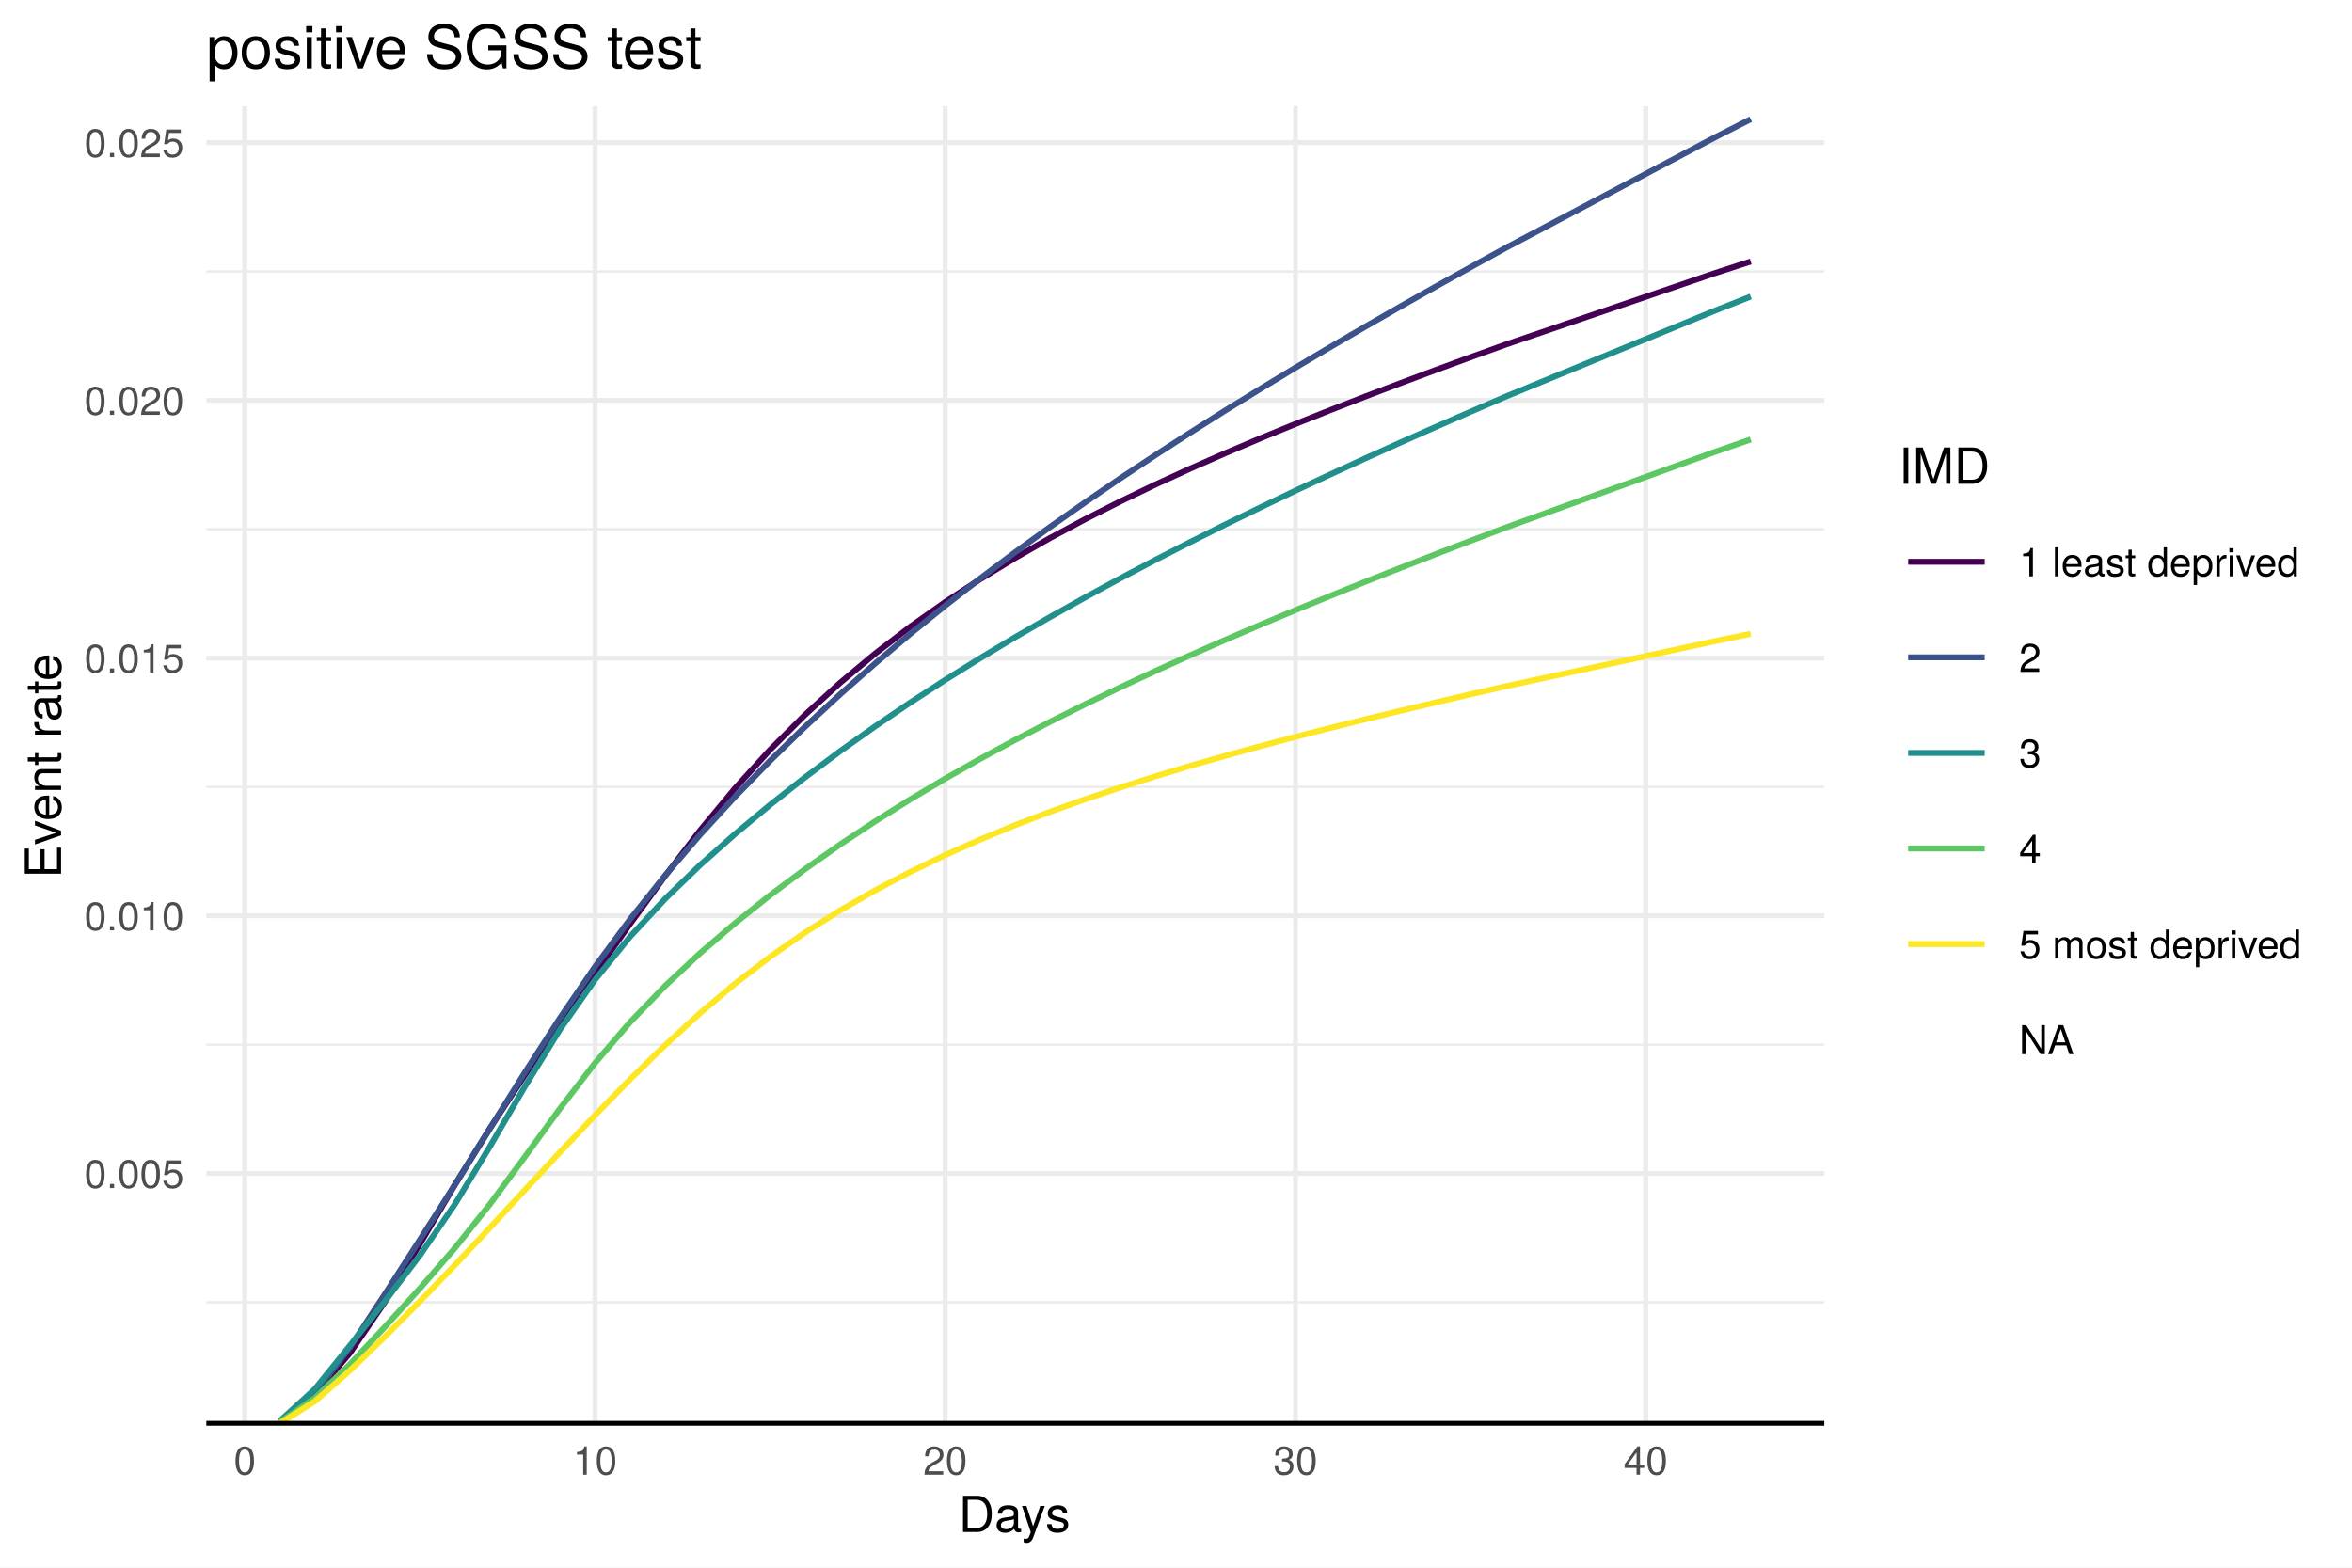
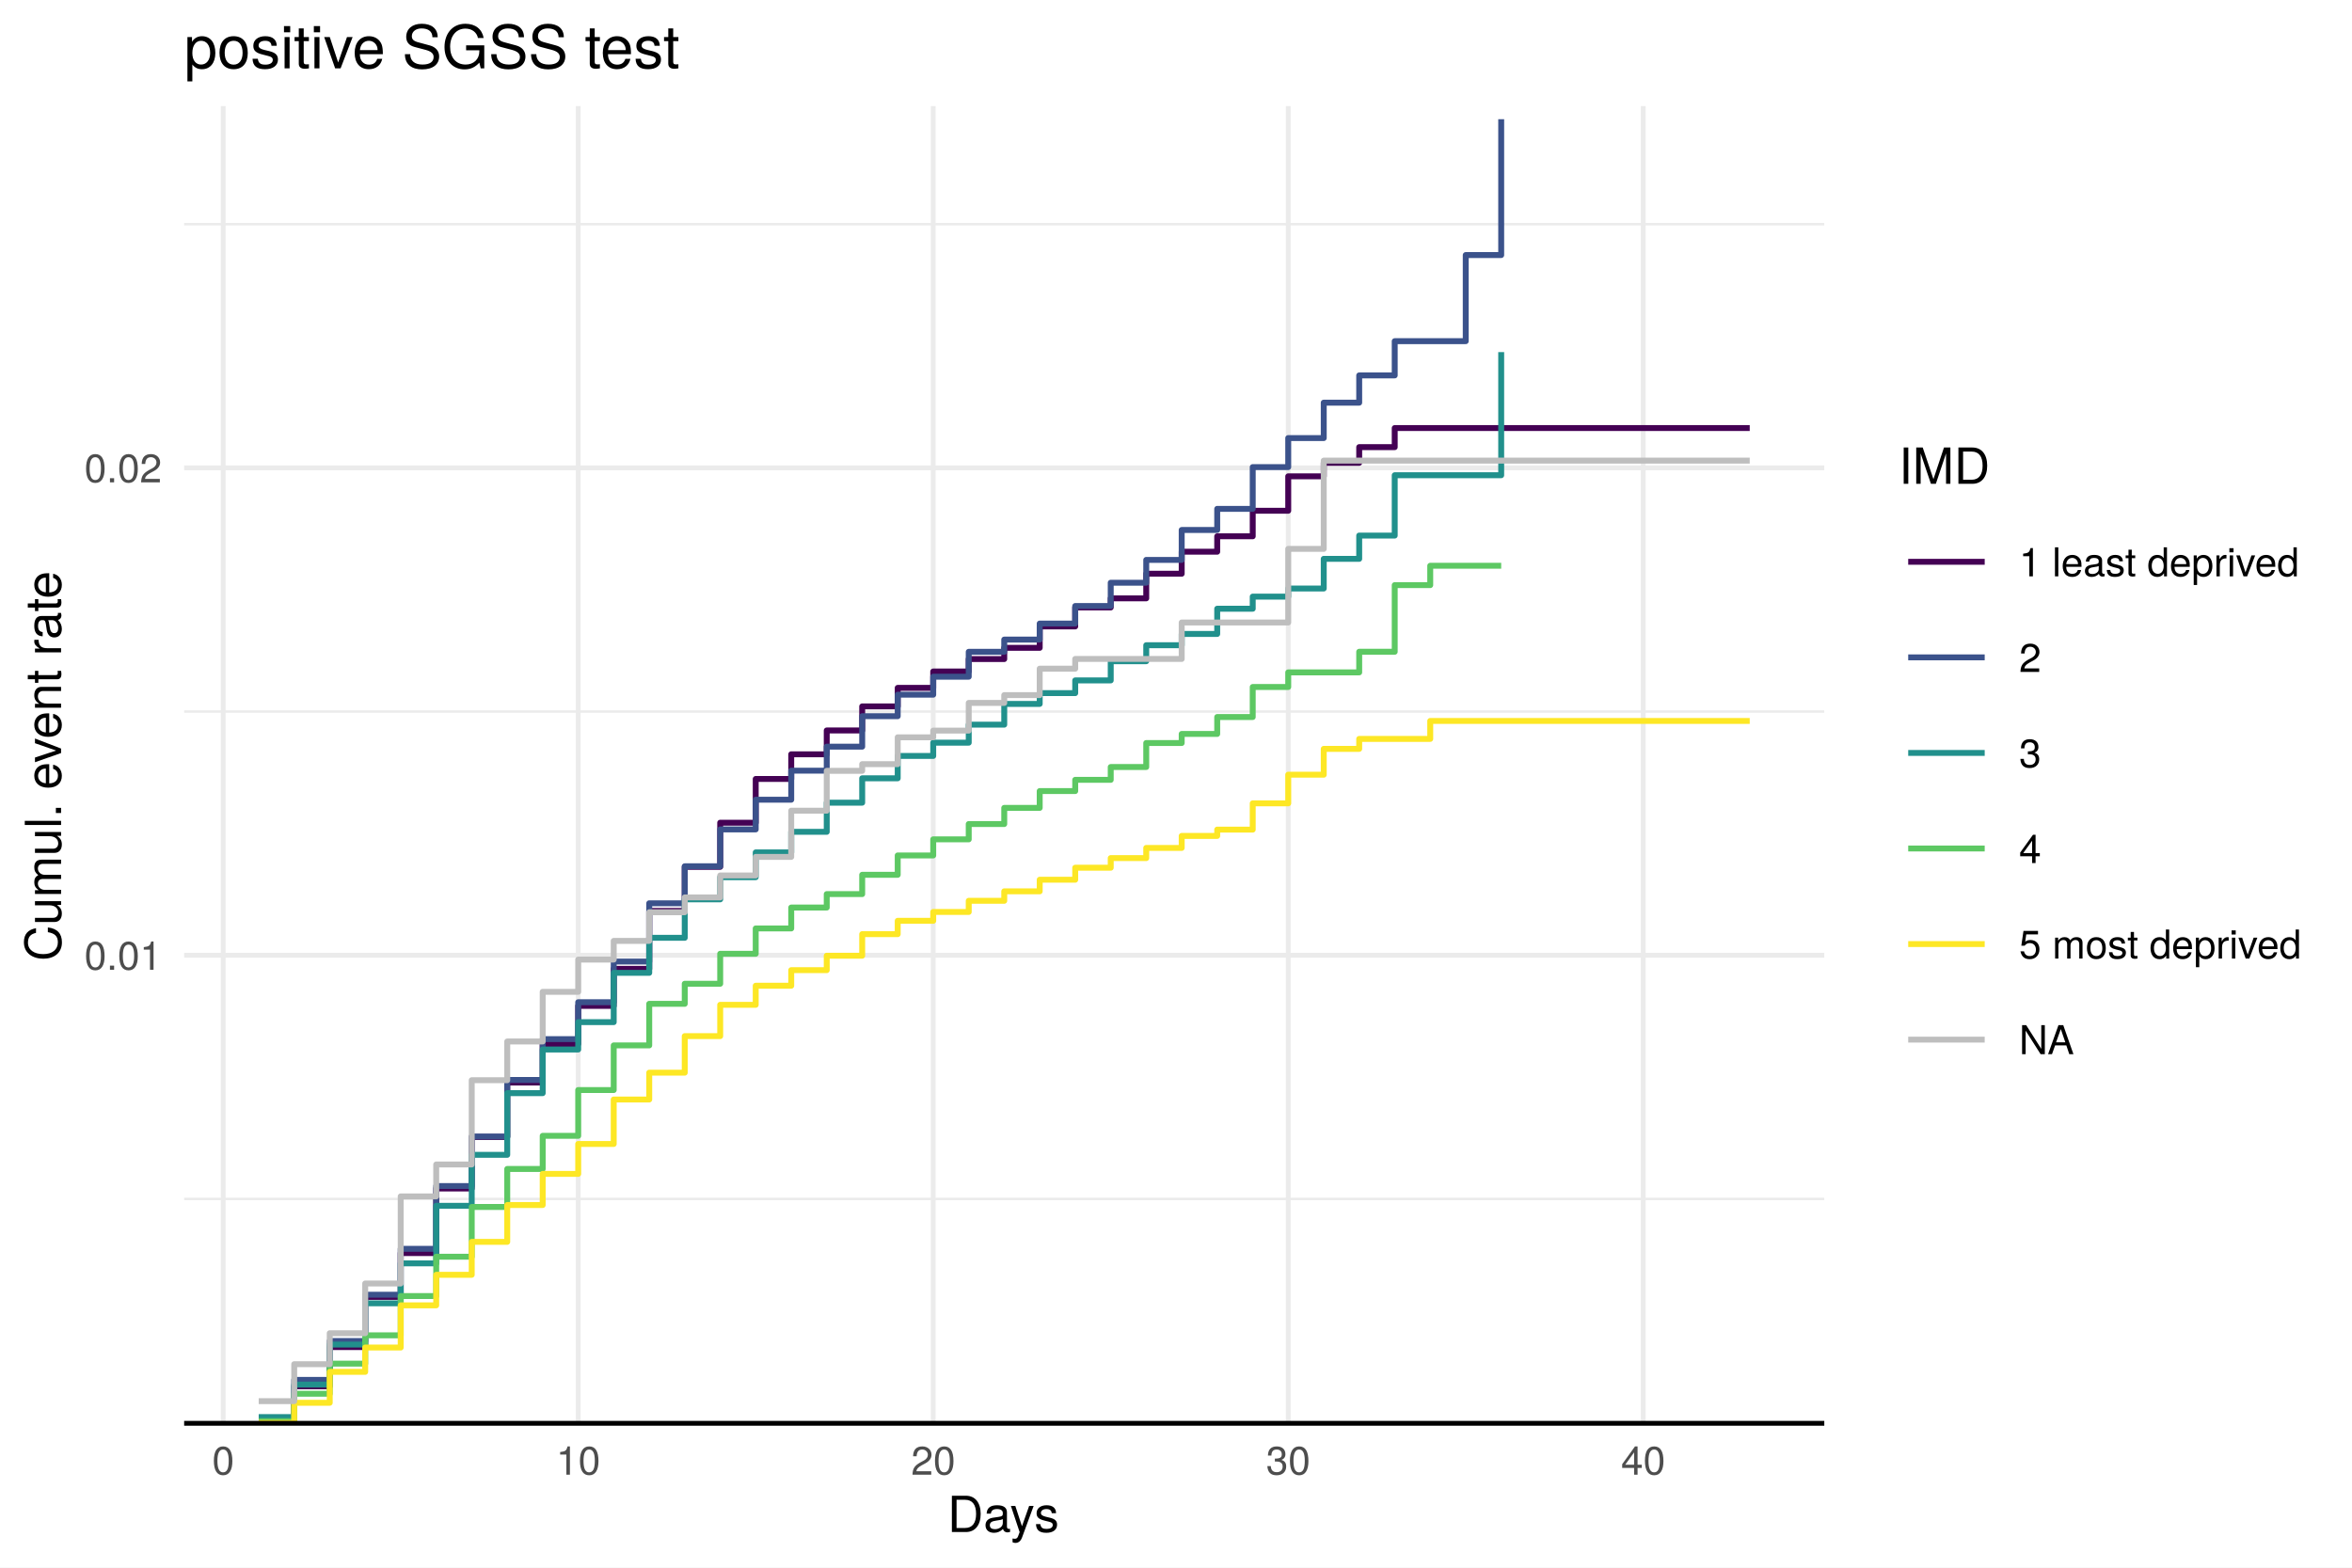
<svg xmlns="http://www.w3.org/2000/svg" viewBox="0 0 425.20 283.46">
  <defs>
    <style type="text/css">
    line, polyline, polygon, path, rect, circle {
      fill: none;
      stroke: #000000;
      stroke-linecap: round;
      stroke-linejoin: round;
      stroke-miterlimit: 10.00;
    }
  </style>
  </defs>
  <rect width="100%" height="100%" style="stroke: none; fill: #FFFFFF;" />
  <defs>
-     <clipPath id="cpMzcuMzB8MzI5LjgwfDI1Ny4zNnwxOS4xOQ==">
-       <rect x="37.30" y="19.19" width="292.50" height="238.17" />
+     <clipPath id="cpMzMuMjl8MzI5LjgwfDI1Ny4zNnwxOS4xOQ==">
+       <rect x="33.29" y="19.19" width="296.50" height="238.17" />
    </clipPath>
  </defs>
-   <polyline points="37.30,235.49 329.80,235.49 " style="stroke-width: 0.44; stroke: #EBEBEB; stroke-linecap: butt;" clip-path="url(#cpMzcuMzB8MzI5LjgwfDI1Ny4zNnwxOS4xOQ==)" />
-   <polyline points="37.30,188.89 329.80,188.89 " style="stroke-width: 0.44; stroke: #EBEBEB; stroke-linecap: butt;" clip-path="url(#cpMzcuMzB8MzI5LjgwfDI1Ny4zNnwxOS4xOQ==)" />
-   <polyline points="37.30,142.29 329.80,142.29 " style="stroke-width: 0.44; stroke: #EBEBEB; stroke-linecap: butt;" clip-path="url(#cpMzcuMzB8MzI5LjgwfDI1Ny4zNnwxOS4xOQ==)" />
-   <polyline points="37.30,95.69 329.80,95.69 " style="stroke-width: 0.44; stroke: #EBEBEB; stroke-linecap: butt;" clip-path="url(#cpMzcuMzB8MzI5LjgwfDI1Ny4zNnwxOS4xOQ==)" />
-   <polyline points="37.30,49.09 329.80,49.09 " style="stroke-width: 0.44; stroke: #EBEBEB; stroke-linecap: butt;" clip-path="url(#cpMzcuMzB8MzI5LjgwfDI1Ny4zNnwxOS4xOQ==)" />
-   <polyline points="37.30,212.19 329.80,212.19 " style="stroke-width: 0.87; stroke: #EBEBEB; stroke-linecap: butt;" clip-path="url(#cpMzcuMzB8MzI5LjgwfDI1Ny4zNnwxOS4xOQ==)" />
-   <polyline points="37.30,165.59 329.80,165.59 " style="stroke-width: 0.87; stroke: #EBEBEB; stroke-linecap: butt;" clip-path="url(#cpMzcuMzB8MzI5LjgwfDI1Ny4zNnwxOS4xOQ==)" />
-   <polyline points="37.30,118.99 329.80,118.99 " style="stroke-width: 0.87; stroke: #EBEBEB; stroke-linecap: butt;" clip-path="url(#cpMzcuMzB8MzI5LjgwfDI1Ny4zNnwxOS4xOQ==)" />
-   <polyline points="37.30,72.39 329.80,72.39 " style="stroke-width: 0.87; stroke: #EBEBEB; stroke-linecap: butt;" clip-path="url(#cpMzcuMzB8MzI5LjgwfDI1Ny4zNnwxOS4xOQ==)" />
-   <polyline points="37.30,25.79 329.80,25.79 " style="stroke-width: 0.87; stroke: #EBEBEB; stroke-linecap: butt;" clip-path="url(#cpMzcuMzB8MzI5LjgwfDI1Ny4zNnwxOS4xOQ==)" />
-   <polyline points="44.26,257.36 44.26,19.19 " style="stroke-width: 0.87; stroke: #EBEBEB; stroke-linecap: butt;" clip-path="url(#cpMzcuMzB8MzI5LjgwfDI1Ny4zNnwxOS4xOQ==)" />
-   <polyline points="107.57,257.36 107.57,19.19 " style="stroke-width: 0.87; stroke: #EBEBEB; stroke-linecap: butt;" clip-path="url(#cpMzcuMzB8MzI5LjgwfDI1Ny4zNnwxOS4xOQ==)" />
-   <polyline points="170.88,257.36 170.88,19.19 " style="stroke-width: 0.87; stroke: #EBEBEB; stroke-linecap: butt;" clip-path="url(#cpMzcuMzB8MzI5LjgwfDI1Ny4zNnwxOS4xOQ==)" />
-   <polyline points="234.20,257.36 234.20,19.19 " style="stroke-width: 0.87; stroke: #EBEBEB; stroke-linecap: butt;" clip-path="url(#cpMzcuMzB8MzI5LjgwfDI1Ny4zNnwxOS4xOQ==)" />
-   <polyline points="297.51,257.36 297.51,19.19 " style="stroke-width: 0.87; stroke: #EBEBEB; stroke-linecap: butt;" clip-path="url(#cpMzcuMzB8MzI5LjgwfDI1Ny4zNnwxOS4xOQ==)" />
-   <polyline points="50.59,257.04 56.92,252.12 63.25,244.67 69.59,235.39 75.92,224.92 82.25,214.21 88.58,204.01 94.91,194.36 101.24,185.08 107.57,176.01 113.90,167.06 120.24,158.38 126.57,150.15 132.90,142.52 139.23,135.56 145.56,129.23 151.89,123.46 158.22,118.18 164.55,113.33 170.88,108.86 177.22,104.72 183.55,100.87 189.88,97.26 196.21,93.87 202.54,90.67 208.87,87.62 215.20,84.72 221.53,81.94 227.87,79.25 234.20,76.66 240.53,74.14 246.86,71.68 253.19,69.28 259.52,66.91 265.85,64.59 272.18,62.31 310.17,49.34 316.50,47.28 " style="stroke-width: 1.07; stroke: #440154; stroke-linecap: butt;" clip-path="url(#cpMzcuMzB8MzI5LjgwfDI1Ny4zNnwxOS4xOQ==)" />
-   <polyline points="50.59,257.30 56.92,251.96 63.25,243.65 69.59,233.99 75.92,224.15 82.25,214.21 88.58,204.04 94.91,193.89 101.24,184.07 107.57,174.80 113.90,166.23 120.24,158.30 126.57,150.93 132.90,144.04 139.23,137.54 145.56,131.39 151.89,125.54 158.22,119.96 164.55,114.62 170.88,109.51 177.22,104.58 183.55,99.84 189.88,95.25 196.21,90.81 202.54,86.49 208.87,82.30 215.20,78.21 221.53,74.21 227.87,70.31 234.20,66.48 240.53,62.73 246.86,59.04 253.19,55.41 259.52,51.84 265.85,48.32 272.18,44.84 310.17,24.77 316.50,21.55 " style="stroke-width: 1.07; stroke: #3B528B; stroke-linecap: butt;" clip-path="url(#cpMzcuMzB8MzI5LjgwfDI1Ny4zNnwxOS4xOQ==)" />
-   <polyline points="50.59,256.95 56.92,251.17 63.25,243.32 69.59,235.29 75.92,226.97 82.25,217.73 88.58,207.29 94.91,196.43 101.24,186.15 107.57,177.15 113.90,169.37 120.24,162.53 126.57,156.41 132.90,150.79 139.23,145.52 145.56,140.54 151.89,135.82 158.22,131.33 164.55,127.04 170.88,122.94 177.22,119.00 183.55,115.20 189.88,111.54 196.21,108.00 202.54,104.57 208.87,101.24 215.20,98.00 221.53,94.83 227.87,91.75 234.20,88.72 240.53,85.77 246.86,82.86 253.19,80.01 259.52,77.21 265.85,74.45 272.18,71.72 310.17,56.12 316.50,53.62 " style="stroke-width: 1.07; stroke: #21908C; stroke-linecap: butt;" clip-path="url(#cpMzcuMzB8MzI5LjgwfDI1Ny4zNnwxOS4xOQ==)" />
-   <polyline points="50.59,257.15 56.92,252.77 63.25,246.70 69.59,239.92 75.92,232.96 82.25,225.66 88.58,217.73 94.91,209.14 101.24,200.44 107.57,192.21 113.90,184.84 120.24,178.27 126.57,172.34 132.90,166.92 139.23,161.86 145.56,157.14 151.89,152.69 158.22,148.51 164.55,144.55 170.88,140.79 177.22,137.20 183.55,133.78 189.88,130.49 196.21,127.33 202.54,124.28 208.87,121.33 215.20,118.47 221.53,115.69 227.87,112.97 234.20,110.32 240.53,107.73 246.86,105.18 253.19,102.68 259.52,100.22 265.85,97.79 272.18,95.40 310.17,81.66 316.50,79.46 " style="stroke-width: 1.07; stroke: #5DC863; stroke-linecap: butt;" clip-path="url(#cpMzcuMzB8MzI5LjgwfDI1Ny4zNnwxOS4xOQ==)" />
-   <polyline points="50.59,257.36 56.92,253.38 63.25,247.83 69.59,241.69 75.92,235.31 82.25,228.74 88.58,221.98 94.91,215.14 101.24,208.34 107.57,201.66 113.90,195.17 120.24,188.99 126.57,183.19 132.90,177.85 139.23,173.00 145.56,168.60 151.89,164.61 158.22,160.98 164.55,157.66 170.88,154.61 177.22,151.80 183.55,149.19 189.88,146.77 196.21,144.51 202.54,142.39 208.87,140.38 215.20,138.47 221.53,136.66 227.87,134.92 234.20,133.24 240.53,131.62 246.86,130.05 253.19,128.52 259.52,127.02 265.85,125.54 272.18,124.10 310.17,115.90 316.50,114.61 " style="stroke-width: 1.07; stroke: #FDE725; stroke-linecap: butt;" clip-path="url(#cpMzcuMzB8MzI5LjgwfDI1Ny4zNnwxOS4xOQ==)" />
+   <polyline points="33.29,216.79 329.80,216.79 " style="stroke-width: 0.44; stroke: #EBEBEB; stroke-linecap: butt;" clip-path="url(#cpMzMuMjl8MzI5LjgwfDI1Ny4zNnwxOS4xOQ==)" />
+   <polyline points="33.29,128.66 329.80,128.66 " style="stroke-width: 0.44; stroke: #EBEBEB; stroke-linecap: butt;" clip-path="url(#cpMzMuMjl8MzI5LjgwfDI1Ny4zNnwxOS4xOQ==)" />
+   <polyline points="33.29,40.54 329.80,40.54 " style="stroke-width: 0.44; stroke: #EBEBEB; stroke-linecap: butt;" clip-path="url(#cpMzMuMjl8MzI5LjgwfDI1Ny4zNnwxOS4xOQ==)" />
+   <polyline points="33.29,172.73 329.80,172.73 " style="stroke-width: 0.87; stroke: #EBEBEB; stroke-linecap: butt;" clip-path="url(#cpMzMuMjl8MzI5LjgwfDI1Ny4zNnwxOS4xOQ==)" />
+   <polyline points="33.29,84.60 329.80,84.60 " style="stroke-width: 0.87; stroke: #EBEBEB; stroke-linecap: butt;" clip-path="url(#cpMzMuMjl8MzI5LjgwfDI1Ny4zNnwxOS4xOQ==)" />
+   <polyline points="40.35,257.36 40.35,19.19 " style="stroke-width: 0.87; stroke: #EBEBEB; stroke-linecap: butt;" clip-path="url(#cpMzMuMjl8MzI5LjgwfDI1Ny4zNnwxOS4xOQ==)" />
+   <polyline points="104.53,257.36 104.53,19.19 " style="stroke-width: 0.87; stroke: #EBEBEB; stroke-linecap: butt;" clip-path="url(#cpMzMuMjl8MzI5LjgwfDI1Ny4zNnwxOS4xOQ==)" />
+   <polyline points="168.71,257.36 168.71,19.19 " style="stroke-width: 0.87; stroke: #EBEBEB; stroke-linecap: butt;" clip-path="url(#cpMzMuMjl8MzI5LjgwfDI1Ny4zNnwxOS4xOQ==)" />
+   <polyline points="232.89,257.36 232.89,19.19 " style="stroke-width: 0.87; stroke: #EBEBEB; stroke-linecap: butt;" clip-path="url(#cpMzMuMjl8MzI5LjgwfDI1Ny4zNnwxOS4xOQ==)" />
+   <polyline points="297.07,257.36 297.07,19.19 " style="stroke-width: 0.87; stroke: #EBEBEB; stroke-linecap: butt;" clip-path="url(#cpMzMuMjl8MzI5LjgwfDI1Ny4zNnwxOS4xOQ==)" />
+   <polyline points="46.77,256.46 53.19,256.46 53.19,250.67 59.61,250.67 59.61,243.57 66.02,243.57 66.02,234.50 72.44,234.50 72.44,226.58 78.86,226.58 78.86,214.90 85.28,214.90 85.28,205.59 91.70,205.59 91.70,195.74 98.11,195.74 98.11,188.76 104.53,188.76 104.53,181.88 110.95,181.88 110.95,175.18 117.37,175.18 117.37,164.71 123.79,164.71 123.79,156.74 130.20,156.74 130.20,148.76 136.62,148.76 136.62,140.85 143.04,140.85 143.04,136.39 149.46,136.39 149.46,132.08 155.87,132.08 155.87,127.73 162.29,127.73 162.29,124.38 168.71,124.38 168.71,121.42 175.13,121.42 175.13,119.17 181.55,119.17 181.55,117.14 187.96,117.14 187.96,113.27 194.38,113.27 194.38,109.84 200.80,109.84 200.80,108.19 207.22,108.19 207.22,103.74 213.63,103.74 213.63,99.76 220.05,99.76 220.05,96.97 226.47,96.97 226.47,92.35 232.89,92.35 232.89,86.13 239.31,86.13 239.31,83.69 245.72,83.69 245.72,80.85 252.14,80.85 252.14,77.40 258.56,77.40 258.56,77.40 264.98,77.40 264.98,77.40 271.39,77.40 271.39,77.40 309.90,77.40 309.90,77.40 316.32,77.40 316.32,77.40 " style="stroke-width: 1.07; stroke: #440154; stroke-linecap: butt;" clip-path="url(#cpMzMuMjl8MzI5LjgwfDI1Ny4zNnwxOS4xOQ==)" />
+   <polyline points="46.77,257.36 53.19,257.36 53.19,249.51 59.61,249.51 59.61,242.48 66.02,242.48 66.02,234.11 72.44,234.11 72.44,225.81 78.86,225.81 78.86,214.46 85.28,214.46 85.28,205.50 91.70,205.50 91.70,195.28 98.11,195.28 98.11,187.89 104.53,187.89 104.53,181.22 110.95,181.22 110.95,173.87 117.37,173.87 117.37,163.33 123.79,163.33 123.79,156.64 130.20,156.64 130.20,149.97 136.62,149.97 136.62,144.60 143.04,144.60 143.04,139.35 149.46,139.35 149.46,135.01 155.87,135.01 155.87,129.50 162.29,129.50 162.29,125.61 168.71,125.61 168.71,122.36 175.13,122.36 175.13,117.86 181.55,117.86 181.55,115.65 187.96,115.65 187.96,112.75 194.38,112.75 194.38,109.58 200.80,109.58 200.80,105.37 207.22,105.37 207.22,101.24 213.63,101.24 213.63,95.83 220.05,95.83 220.05,92.01 226.47,92.01 226.47,84.46 232.89,84.46 232.89,79.21 239.31,79.21 239.31,72.81 245.72,72.81 245.72,67.88 252.14,67.88 252.14,61.69 258.56,61.69 258.56,61.69 264.98,61.69 264.98,46.12 271.39,46.12 271.39,21.55 " style="stroke-width: 1.07; stroke: #3B528B; stroke-linecap: butt;" clip-path="url(#cpMzMuMjl8MzI5LjgwfDI1Ny4zNnwxOS4xOQ==)" />
+   <polyline points="46.77,256.23 53.19,256.23 53.19,250.36 59.61,250.36 59.61,243.12 66.02,243.12 66.02,235.66 72.44,235.66 72.44,228.44 78.86,228.44 78.86,218.03 85.28,218.03 85.28,208.81 91.70,208.81 91.70,197.66 98.11,197.66 98.11,189.77 104.53,189.77 104.53,184.82 110.95,184.82 110.95,175.91 117.37,175.91 117.37,169.57 123.79,169.57 123.79,162.62 130.20,162.62 130.20,158.61 136.62,158.61 136.62,154.13 143.04,154.13 143.04,150.41 149.46,150.41 149.46,145.14 155.87,145.14 155.87,140.73 162.29,140.73 162.29,136.69 168.71,136.69 168.71,134.29 175.13,134.29 175.13,131.03 181.55,131.03 181.55,127.28 187.96,127.28 187.96,125.33 194.38,125.33 194.38,123.03 200.80,123.03 200.80,119.56 207.22,119.56 207.22,116.67 213.63,116.67 213.63,114.63 220.05,114.63 220.05,110.07 226.47,110.07 226.47,107.88 232.89,107.88 232.89,106.41 239.31,106.41 239.31,101.05 245.72,101.05 245.72,96.84 252.14,96.84 252.14,85.93 258.56,85.93 258.56,85.93 264.98,85.93 264.98,85.93 271.39,85.93 271.39,63.67 " style="stroke-width: 1.07; stroke: #21908C; stroke-linecap: butt;" clip-path="url(#cpMzMuMjl8MzI5LjgwfDI1Ny4zNnwxOS4xOQ==)" />
+   <polyline points="46.77,256.97 53.19,256.97 53.19,252.01 59.61,252.01 59.61,246.57 66.02,246.57 66.02,241.45 72.44,241.45 72.44,234.35 78.86,234.35 78.86,227.24 85.28,227.24 85.28,218.24 91.70,218.24 91.70,211.37 98.11,211.37 98.11,205.38 104.53,205.38 104.53,197.10 110.95,197.10 110.95,189.03 117.37,189.03 117.37,181.51 123.79,181.51 123.79,177.88 130.20,177.88 130.20,172.46 136.62,172.46 136.62,167.88 143.04,167.88 143.04,164.10 149.46,164.10 149.46,161.67 155.87,161.67 155.87,158.18 162.29,158.18 162.29,154.68 168.71,154.68 168.71,151.77 175.13,151.77 175.13,149.00 181.55,149.00 181.55,146.08 187.96,146.08 187.96,143.04 194.38,143.04 194.38,141.01 200.80,141.01 200.80,138.69 207.22,138.69 207.22,134.35 213.63,134.35 213.63,132.71 220.05,132.71 220.05,129.65 226.47,129.65 226.47,124.22 232.89,124.22 232.89,121.58 239.31,121.58 239.31,121.58 245.72,121.58 245.72,117.85 252.14,117.85 252.14,105.80 258.56,105.80 258.56,102.30 264.98,102.30 264.98,102.30 271.39,102.30 271.39,102.30 " style="stroke-width: 1.07; stroke: #5DC863; stroke-linecap: butt;" clip-path="url(#cpMzMuMjl8MzI5LjgwfDI1Ny4zNnwxOS4xOQ==)" />
+   <polyline points="46.77,257.29 53.19,257.29 53.19,253.65 59.61,253.65 59.61,248.06 66.02,248.06 66.02,243.66 72.44,243.66 72.44,236.03 78.86,236.03 78.86,230.51 85.28,230.51 85.28,224.55 91.70,224.55 91.70,217.89 98.11,217.89 98.11,212.26 104.53,212.26 104.53,206.85 110.95,206.85 110.95,198.81 117.37,198.81 117.37,193.96 123.79,193.96 123.79,187.35 130.20,187.35 130.20,181.69 136.62,181.69 136.62,178.24 143.04,178.24 143.04,175.42 149.46,175.42 149.46,172.81 155.87,172.81 155.87,168.91 162.29,168.91 162.29,166.50 168.71,166.50 168.71,164.90 175.13,164.90 175.13,162.88 181.55,162.88 181.55,161.17 187.96,161.17 187.96,159.07 194.38,159.07 194.38,156.90 200.80,156.90 200.80,155.16 207.22,155.16 207.22,153.32 213.63,153.32 213.63,151.15 220.05,151.15 220.05,150.01 226.47,150.01 226.47,145.26 232.89,145.26 232.89,140.08 239.31,140.08 239.31,135.41 245.72,135.41 245.72,133.61 252.14,133.61 252.14,133.61 258.56,133.61 258.56,130.36 264.98,130.36 264.98,130.36 271.39,130.36 271.39,130.36 309.90,130.36 309.90,130.36 316.32,130.36 316.32,130.36 " style="stroke-width: 1.07; stroke: #FDE725; stroke-linecap: butt;" clip-path="url(#cpMzMuMjl8MzI5LjgwfDI1Ny4zNnwxOS4xOQ==)" />
+   <polyline points="46.77,253.35 53.19,253.35 53.19,246.67 59.61,246.67 59.61,241.07 66.02,241.07 66.02,232.08 72.44,232.08 72.44,216.33 78.86,216.33 78.86,210.56 85.28,210.56 85.28,195.32 91.70,195.32 91.70,188.32 98.11,188.32 98.11,179.34 104.53,179.34 104.53,173.51 110.95,173.51 110.95,170.13 117.37,170.13 117.37,164.95 123.79,164.95 123.79,162.27 130.20,162.27 130.20,158.30 136.62,158.30 136.62,154.94 143.04,154.94 143.04,146.59 149.46,146.59 149.46,139.38 155.87,139.38 155.87,138.17 162.29,138.17 162.29,133.32 168.71,133.32 168.71,132.11 175.13,132.11 175.13,127.10 181.55,127.10 181.55,125.69 187.96,125.69 187.96,120.91 194.38,120.91 194.38,119.15 200.80,119.15 200.80,119.15 207.22,119.15 207.22,119.15 213.63,119.15 213.63,112.56 220.05,112.56 220.05,112.56 226.47,112.56 226.47,112.56 232.89,112.56 232.89,99.25 239.31,99.25 239.31,83.29 245.72,83.29 245.72,83.29 252.14,83.29 252.14,83.29 258.56,83.29 258.56,83.29 264.98,83.29 264.98,83.29 271.39,83.29 271.39,83.29 309.90,83.29 309.90,83.29 316.32,83.29 316.32,83.29 " style="stroke-width: 1.07; stroke: #BEBEBE; stroke-linecap: butt;" clip-path="url(#cpMzMuMjl8MzI5LjgwfDI1Ny4zNnwxOS4xOQ==)" />
  <defs>
    <clipPath id="cpMC4wMHw0MjUuMjB8MjgzLjQ2fDAuMDA=">
      <rect x="0.00" y="0.00" width="425.20" height="283.46" />
    </clipPath>
  </defs>
  <g clip-path="url(#cpMC4wMHw0MjUuMjB8MjgzLjQ2fDAuMDA=)">
-     <text x="15.25" y="214.82" style="font-size: 7.20px; fill: #4D4D4D; font-family: TeX Gyre Heros;" textLength="18.01px" lengthAdjust="spacingAndGlyphs">0.005</text>
+     <text x="15.25" y="175.35" style="font-size: 7.20px; fill: #4D4D4D; font-family: TeX Gyre Heros;" textLength="14.01px" lengthAdjust="spacingAndGlyphs">0.01</text>
  </g>
  <g clip-path="url(#cpMC4wMHw0MjUuMjB8MjgzLjQ2fDAuMDA=)">
-     <text x="15.25" y="168.22" style="font-size: 7.20px; fill: #4D4D4D; font-family: TeX Gyre Heros;" textLength="18.01px" lengthAdjust="spacingAndGlyphs">0.010</text>
+     <text x="15.25" y="87.22" style="font-size: 7.20px; fill: #4D4D4D; font-family: TeX Gyre Heros;" textLength="14.01px" lengthAdjust="spacingAndGlyphs">0.02</text>
+   </g>
+   <polyline points="33.29,257.36 329.80,257.36 " style="stroke-width: 0.87; stroke-linecap: butt;" clip-path="url(#cpMC4wMHw0MjUuMjB8MjgzLjQ2fDAuMDA=)" />
+   <g clip-path="url(#cpMC4wMHw0MjUuMjB8MjgzLjQ2fDAuMDA=)">
+     <text x="38.35" y="266.65" style="font-size: 7.20px; fill: #4D4D4D; font-family: TeX Gyre Heros;" textLength="4.00px" lengthAdjust="spacingAndGlyphs">0</text>
  </g>
  <g clip-path="url(#cpMC4wMHw0MjUuMjB8MjgzLjQ2fDAuMDA=)">
-     <text x="15.25" y="121.62" style="font-size: 7.20px; fill: #4D4D4D; font-family: TeX Gyre Heros;" textLength="18.01px" lengthAdjust="spacingAndGlyphs">0.015</text>
+     <text x="100.53" y="266.65" style="font-size: 7.20px; fill: #4D4D4D; font-family: TeX Gyre Heros;" textLength="8.01px" lengthAdjust="spacingAndGlyphs">10</text>
  </g>
  <g clip-path="url(#cpMC4wMHw0MjUuMjB8MjgzLjQ2fDAuMDA=)">
-     <text x="15.25" y="75.02" style="font-size: 7.20px; fill: #4D4D4D; font-family: TeX Gyre Heros;" textLength="18.01px" lengthAdjust="spacingAndGlyphs">0.020</text>
+     <text x="164.71" y="266.65" style="font-size: 7.20px; fill: #4D4D4D; font-family: TeX Gyre Heros;" textLength="8.01px" lengthAdjust="spacingAndGlyphs">20</text>
  </g>
  <g clip-path="url(#cpMC4wMHw0MjUuMjB8MjgzLjQ2fDAuMDA=)">
-     <text x="15.25" y="28.41" style="font-size: 7.20px; fill: #4D4D4D; font-family: TeX Gyre Heros;" textLength="18.01px" lengthAdjust="spacingAndGlyphs">0.025</text>
-   </g>
-   <polyline points="37.30,257.36 329.80,257.36 " style="stroke-width: 0.87; stroke-linecap: butt;" clip-path="url(#cpMC4wMHw0MjUuMjB8MjgzLjQ2fDAuMDA=)" />
-   <g clip-path="url(#cpMC4wMHw0MjUuMjB8MjgzLjQ2fDAuMDA=)">
-     <text x="42.26" y="266.65" style="font-size: 7.20px; fill: #4D4D4D; font-family: TeX Gyre Heros;" textLength="4.00px" lengthAdjust="spacingAndGlyphs">0</text>
+     <text x="228.88" y="266.65" style="font-size: 7.20px; fill: #4D4D4D; font-family: TeX Gyre Heros;" textLength="8.01px" lengthAdjust="spacingAndGlyphs">30</text>
  </g>
  <g clip-path="url(#cpMC4wMHw0MjUuMjB8MjgzLjQ2fDAuMDA=)">
-     <text x="103.57" y="266.65" style="font-size: 7.20px; fill: #4D4D4D; font-family: TeX Gyre Heros;" textLength="8.01px" lengthAdjust="spacingAndGlyphs">10</text>
+     <text x="293.06" y="266.65" style="font-size: 7.20px; fill: #4D4D4D; font-family: TeX Gyre Heros;" textLength="8.01px" lengthAdjust="spacingAndGlyphs">40</text>
  </g>
  <g clip-path="url(#cpMC4wMHw0MjUuMjB8MjgzLjQ2fDAuMDA=)">
-     <text x="166.88" y="266.65" style="font-size: 7.20px; fill: #4D4D4D; font-family: TeX Gyre Heros;" textLength="8.01px" lengthAdjust="spacingAndGlyphs">20</text>
+     <text x="171.29" y="277.02" style="font-size: 9.00px; font-family: TeX Gyre Heros;" textLength="20.50px" lengthAdjust="spacingAndGlyphs">Days</text>
  </g>
  <g clip-path="url(#cpMC4wMHw0MjUuMjB8MjgzLjQ2fDAuMDA=)">
-     <text x="230.19" y="266.65" style="font-size: 7.20px; fill: #4D4D4D; font-family: TeX Gyre Heros;" textLength="8.01px" lengthAdjust="spacingAndGlyphs">30</text>
-   </g>
-   <g clip-path="url(#cpMC4wMHw0MjUuMjB8MjgzLjQ2fDAuMDA=)">
-     <text x="293.50" y="266.65" style="font-size: 7.20px; fill: #4D4D4D; font-family: TeX Gyre Heros;" textLength="8.01px" lengthAdjust="spacingAndGlyphs">40</text>
-   </g>
-   <g clip-path="url(#cpMC4wMHw0MjUuMjB8MjgzLjQ2fDAuMDA=)">
-     <text x="173.30" y="277.02" style="font-size: 9.00px; font-family: TeX Gyre Heros;" textLength="20.50px" lengthAdjust="spacingAndGlyphs">Days</text>
-   </g>
-   <g clip-path="url(#cpMC4wMHw0MjUuMjB8MjgzLjQ2fDAuMDA=)">
-     <text transform="translate(11.04,158.79) rotate(-90)" style="font-size: 9.00px; font-family: TeX Gyre Heros;" textLength="41.02px" lengthAdjust="spacingAndGlyphs">Event rate</text>
+     <text transform="translate(11.04,173.79) rotate(-90)" style="font-size: 9.00px; font-family: TeX Gyre Heros;" textLength="71.03px" lengthAdjust="spacingAndGlyphs">Cumul. event rate</text>
  </g>
  <g clip-path="url(#cpMC4wMHw0MjUuMjB8MjgzLjQ2fDAuMDA=)">
    <text x="343.25" y="87.48" style="font-size: 9.00px; font-family: TeX Gyre Heros;" textLength="16.50px" lengthAdjust="spacingAndGlyphs">IMD</text>
  </g>
  <line x1="344.97" y1="101.58" x2="358.80" y2="101.58" style="stroke-width: 1.07; stroke: #440154; stroke-linecap: butt;" clip-path="url(#cpMC4wMHw0MjUuMjB8MjgzLjQ2fDAuMDA=)" />
  <line x1="344.97" y1="118.86" x2="358.80" y2="118.86" style="stroke-width: 1.07; stroke: #3B528B; stroke-linecap: butt;" clip-path="url(#cpMC4wMHw0MjUuMjB8MjgzLjQ2fDAuMDA=)" />
  <line x1="344.97" y1="136.14" x2="358.80" y2="136.14" style="stroke-width: 1.07; stroke: #21908C; stroke-linecap: butt;" clip-path="url(#cpMC4wMHw0MjUuMjB8MjgzLjQ2fDAuMDA=)" />
  <line x1="344.97" y1="153.42" x2="358.80" y2="153.42" style="stroke-width: 1.07; stroke: #5DC863; stroke-linecap: butt;" clip-path="url(#cpMC4wMHw0MjUuMjB8MjgzLjQ2fDAuMDA=)" />
  <line x1="344.97" y1="170.70" x2="358.80" y2="170.70" style="stroke-width: 1.07; stroke: #FDE725; stroke-linecap: butt;" clip-path="url(#cpMC4wMHw0MjUuMjB8MjgzLjQ2fDAuMDA=)" />
-   <line x1="344.97" y1="187.98" x2="358.80" y2="187.98" style="stroke-width: 1.07; stroke: none; stroke-linecap: butt;" clip-path="url(#cpMC4wMHw0MjUuMjB8MjgzLjQ2fDAuMDA=)" />
+   <line x1="344.97" y1="187.98" x2="358.80" y2="187.98" style="stroke-width: 1.07; stroke: #BEBEBE; stroke-linecap: butt;" clip-path="url(#cpMC4wMHw0MjUuMjB8MjgzLjQ2fDAuMDA=)" />
  <g clip-path="url(#cpMC4wMHw0MjUuMjB8MjgzLjQ2fDAuMDA=)">
    <text x="365.01" y="104.21" style="font-size: 7.20px; font-family: TeX Gyre Heros;" textLength="50.82px" lengthAdjust="spacingAndGlyphs">1 least deprived</text>
  </g>
  <g clip-path="url(#cpMC4wMHw0MjUuMjB8MjgzLjQ2fDAuMDA=)">
    <text x="365.01" y="121.49" style="font-size: 7.20px; font-family: TeX Gyre Heros;" textLength="4.00px" lengthAdjust="spacingAndGlyphs">2</text>
  </g>
  <g clip-path="url(#cpMC4wMHw0MjUuMjB8MjgzLjQ2fDAuMDA=)">
    <text x="365.01" y="138.77" style="font-size: 7.20px; font-family: TeX Gyre Heros;" textLength="4.00px" lengthAdjust="spacingAndGlyphs">3</text>
  </g>
  <g clip-path="url(#cpMC4wMHw0MjUuMjB8MjgzLjQ2fDAuMDA=)">
    <text x="365.01" y="156.05" style="font-size: 7.20px; font-family: TeX Gyre Heros;" textLength="4.00px" lengthAdjust="spacingAndGlyphs">4</text>
  </g>
  <g clip-path="url(#cpMC4wMHw0MjUuMjB8MjgzLjQ2fDAuMDA=)">
    <text x="365.01" y="173.33" style="font-size: 7.20px; font-family: TeX Gyre Heros;" textLength="51.22px" lengthAdjust="spacingAndGlyphs">5 most deprived</text>
  </g>
  <g clip-path="url(#cpMC4wMHw0MjUuMjB8MjgzLjQ2fDAuMDA=)">
    <text x="365.01" y="190.61" style="font-size: 7.20px; font-family: TeX Gyre Heros;" textLength="10.00px" lengthAdjust="spacingAndGlyphs">NA</text>
  </g>
  <g clip-path="url(#cpMC4wMHw0MjUuMjB8MjgzLjQ2fDAuMDA=)">
-     <text x="37.30" y="12.36" style="font-size: 10.80px; font-family: TeX Gyre Heros;" textLength="90.04px" lengthAdjust="spacingAndGlyphs">positive SGSS test</text>
+     <text x="33.29" y="12.36" style="font-size: 10.80px; font-family: TeX Gyre Heros;" textLength="90.04px" lengthAdjust="spacingAndGlyphs">positive SGSS test</text>
  </g>
</svg>
